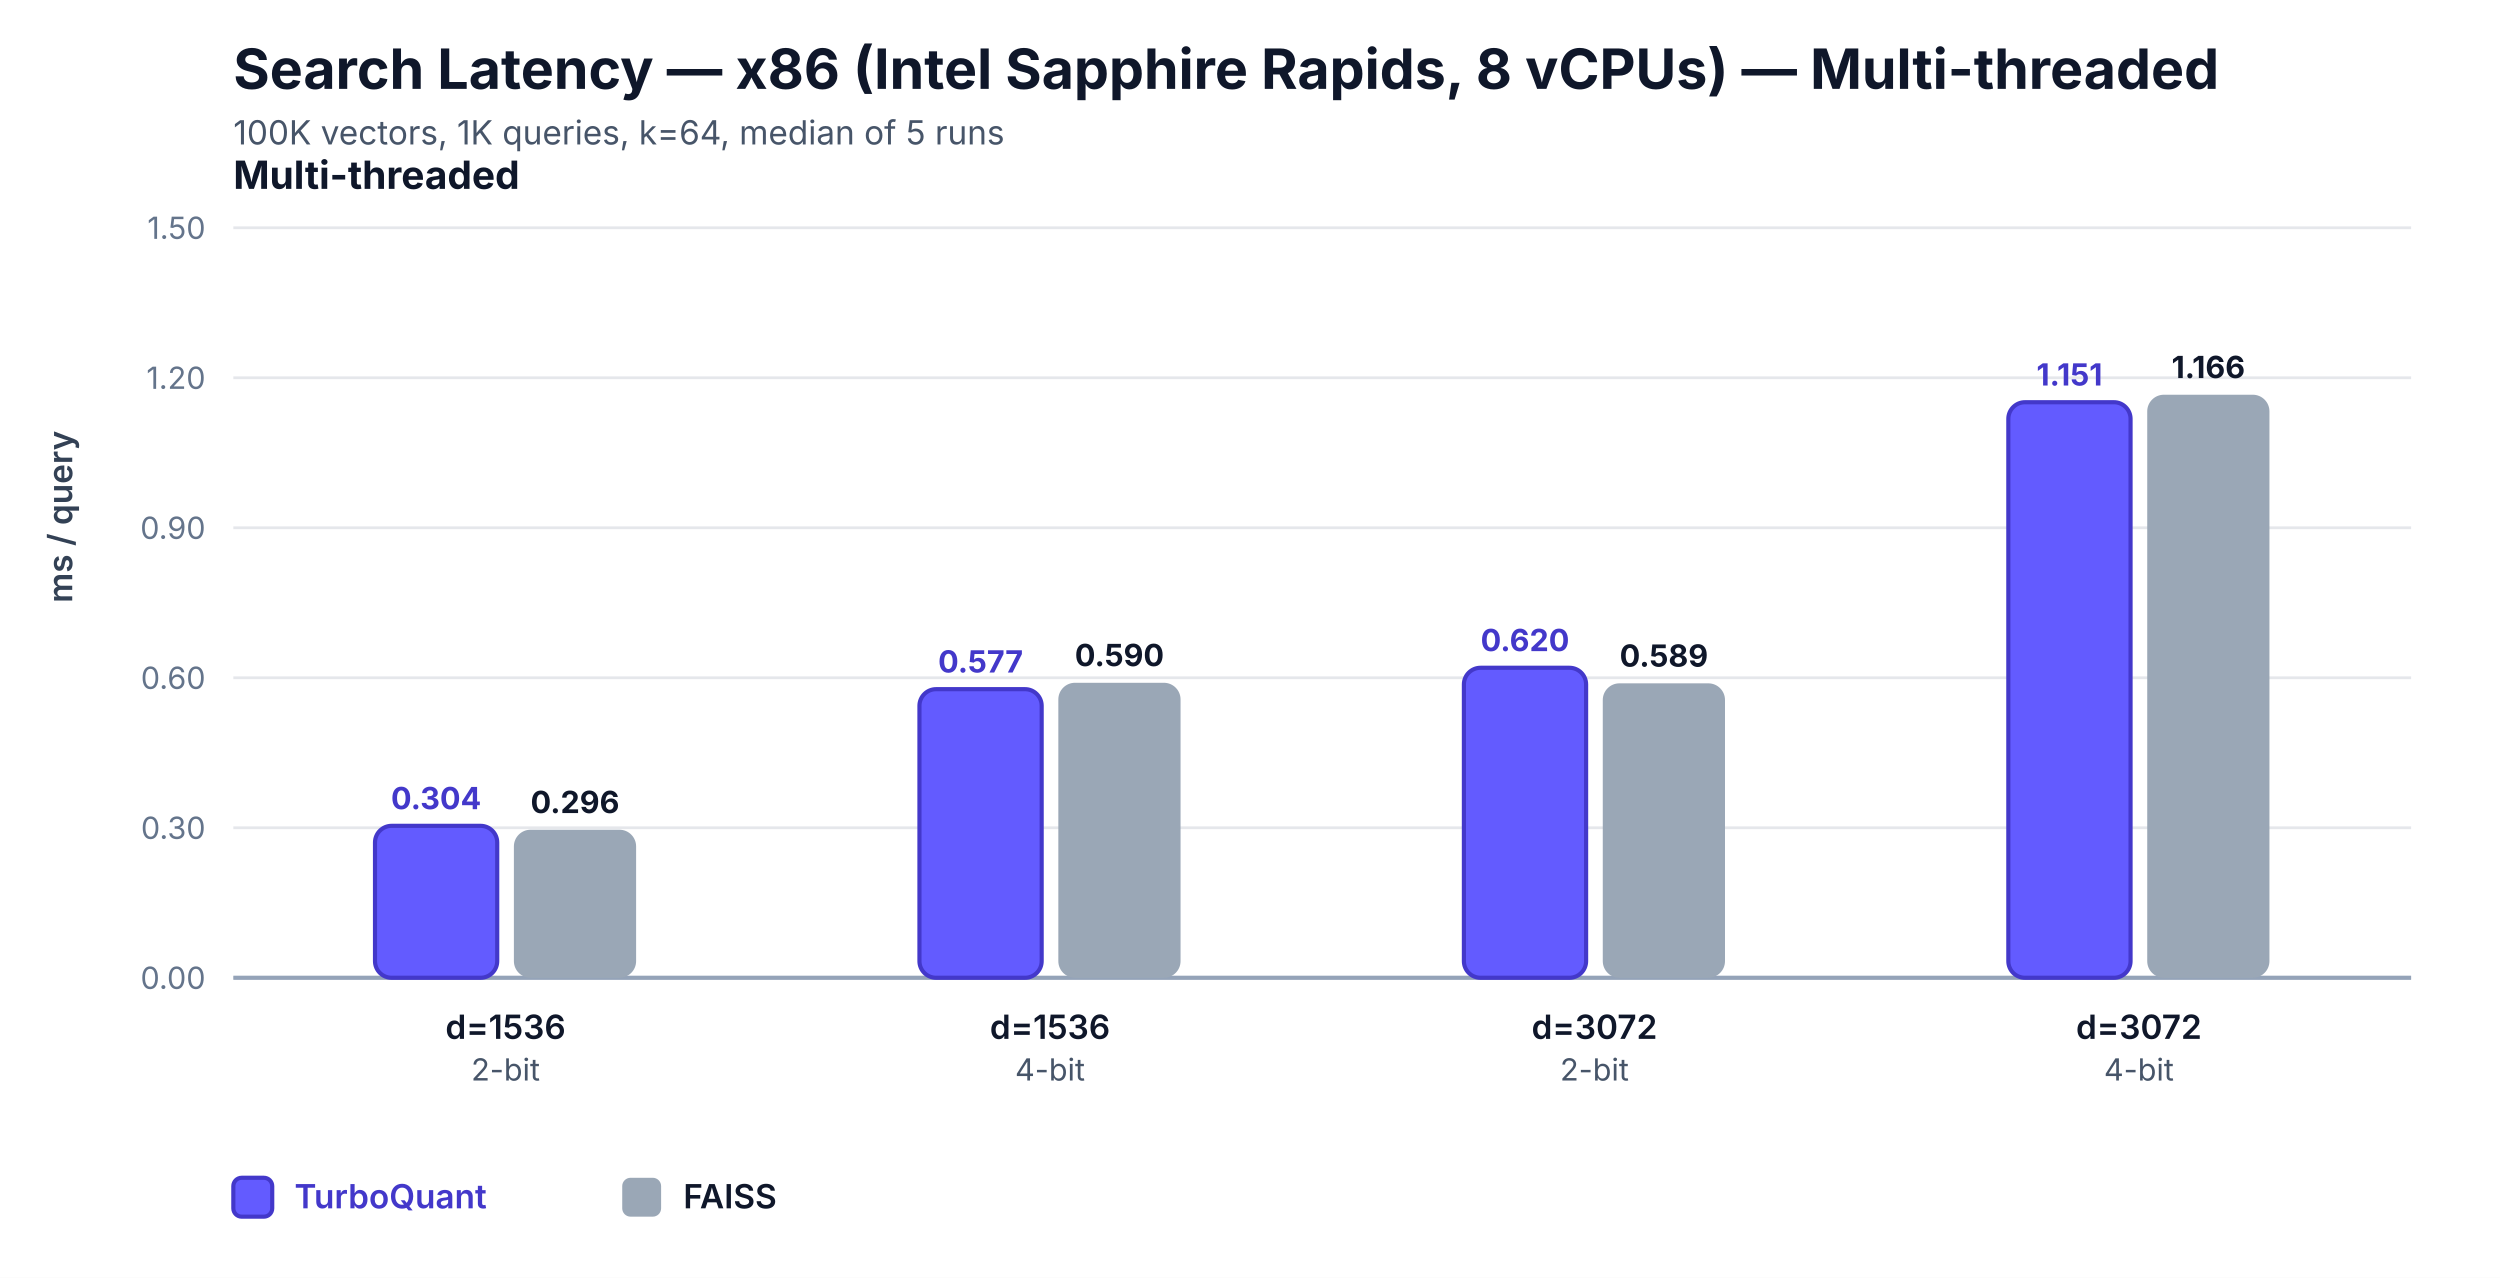
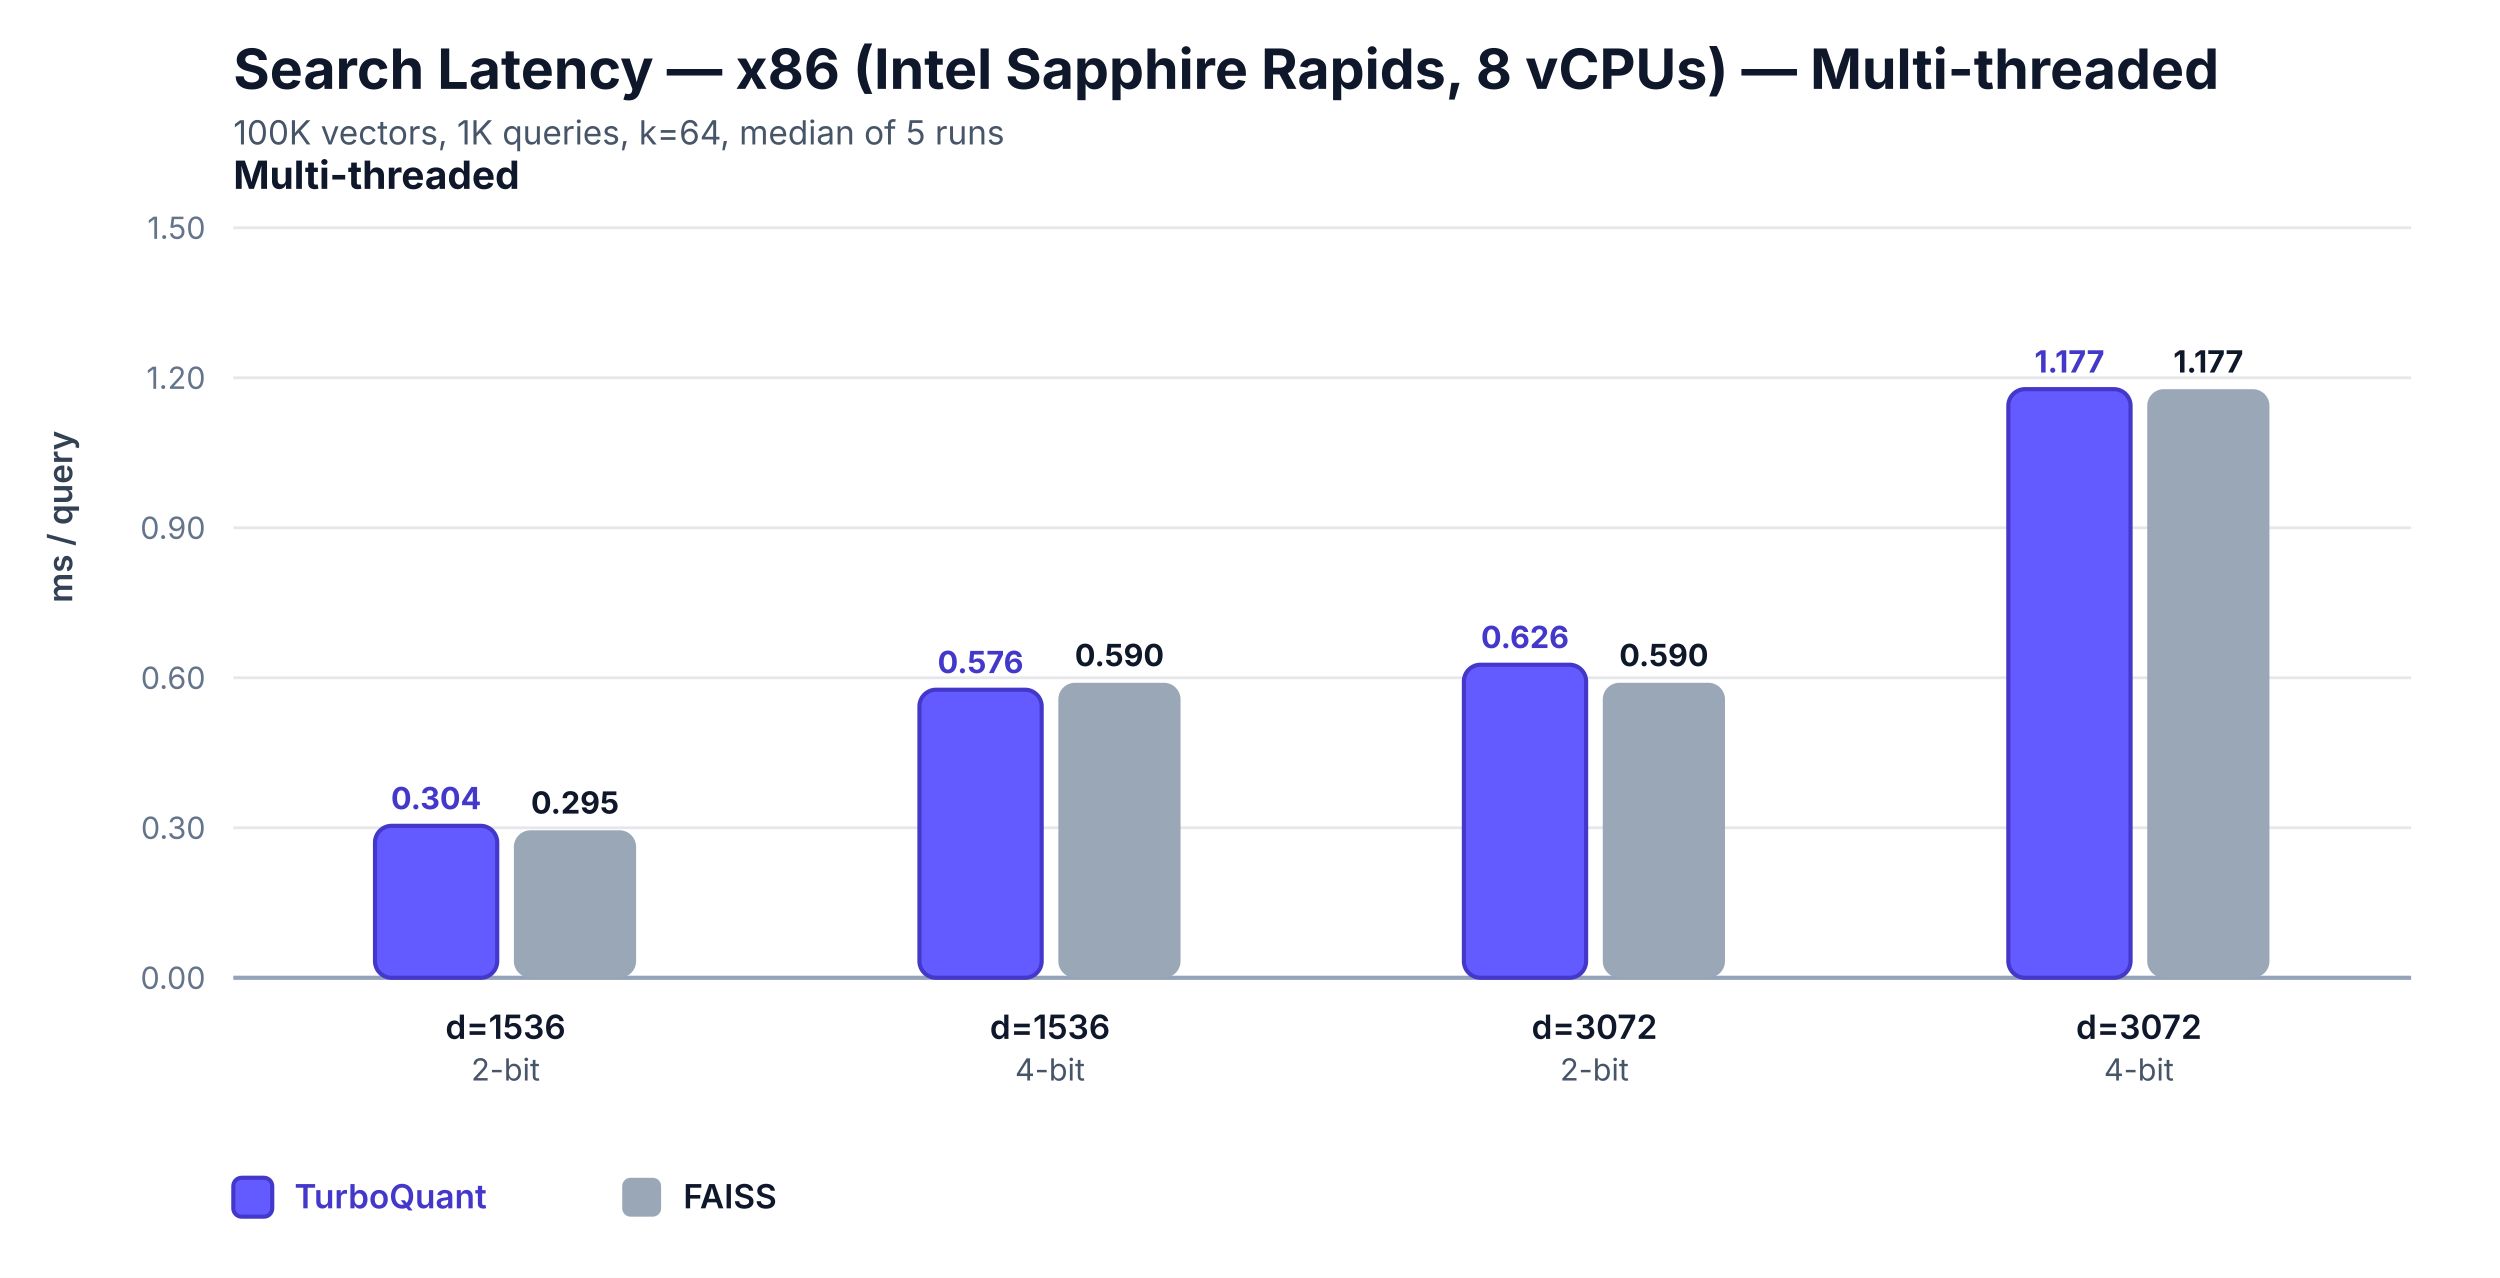
<svg xmlns="http://www.w3.org/2000/svg" width="900" height="460" viewBox="0 0 900 460" role="img" aria-label="Search Latency — x86 (Intel Sapphire Rapids, 8 vCPUs) — Multi-threaded">
  <style>
  .title { font: 700 20px -apple-system, BlinkMacSystemFont, "Segoe UI", sans-serif; fill: #0f172a; }
  .subtitle { font: 400 12px -apple-system, BlinkMacSystemFont, "Segoe UI", sans-serif; fill: #475569; }
  .panel { font: 700 14px -apple-system, BlinkMacSystemFont, "Segoe UI", sans-serif; fill: #0f172a; }
  .label { font: 600 12px -apple-system, BlinkMacSystemFont, "Segoe UI", sans-serif; fill: #0f172a; }
  .secondary { font: 400 11px -apple-system, BlinkMacSystemFont, "Segoe UI", sans-serif; fill: #475569; }
  .tick { font: 400 11px -apple-system, BlinkMacSystemFont, "Segoe UI", sans-serif; fill: #64748b; }
  .value { font: 700 11px -apple-system, BlinkMacSystemFont, "Segoe UI", sans-serif; fill: #0f172a; }
  .value-accent { font: 700 11px -apple-system, BlinkMacSystemFont, "Segoe UI", sans-serif; fill: #4338ca; }
  .axis { font: 600 12px -apple-system, BlinkMacSystemFont, "Segoe UI", sans-serif; fill: #334155; }
  .legend { font: 600 12px -apple-system, BlinkMacSystemFont, "Segoe UI", sans-serif; fill: #0f172a; }
</style>
  <rect width="100%" height="100%" fill="#ffffff" />
  <text x="84" y="32" class="title">Search Latency — x86 (Intel Sapphire Rapids, 8 vCPUs) — Multi-threaded</text>
  <text x="84" y="52" class="subtitle">100K vectors, 1K queries, k=64, median of 5 runs</text>
  <line x1="84" y1="352.0" x2="868" y2="352.0" stroke="#e5e7eb" stroke-width="1" />
  <text x="74" y="356.0" text-anchor="end" class="tick">0.00</text>
  <line x1="84" y1="298.0" x2="868" y2="298.0" stroke="#e5e7eb" stroke-width="1" />
  <text x="74" y="302.0" text-anchor="end" class="tick">0.30</text>
  <line x1="84" y1="244.0" x2="868" y2="244.0" stroke="#e5e7eb" stroke-width="1" />
  <text x="74" y="248.0" text-anchor="end" class="tick">0.60</text>
  <line x1="84" y1="190.0" x2="868" y2="190.0" stroke="#e5e7eb" stroke-width="1" />
  <text x="74" y="194.0" text-anchor="end" class="tick">0.90</text>
  <line x1="84" y1="136.0" x2="868" y2="136.0" stroke="#e5e7eb" stroke-width="1" />
  <text x="74" y="140.0" text-anchor="end" class="tick">1.20</text>
  <line x1="84" y1="82.0" x2="868" y2="82.0" stroke="#e5e7eb" stroke-width="1" />
  <text x="74" y="86.0" text-anchor="end" class="tick">1.50</text>
  <line x1="84" y1="352.0" x2="868" y2="352.0" stroke="#94a3b8" stroke-width="1.5" />
  <text x="84" y="68" class="panel">Multi-threaded</text>
  <rect x="135.0" y="297.3" width="44" height="54.7" rx="6" fill="#635bff" stroke="#4338ca" stroke-width="1.5" />
-   <rect x="185.0" y="298.7" width="44" height="53.3" rx="6" fill="#9aa7b6" />
+   <rect x="185.0" y="298.9" width="44" height="53.1" rx="6" fill="#9aa7b6" />
  <text x="157.0" y="291.3" text-anchor="middle" class="value-accent">0.304</text>
-   <text x="207.0" y="292.7" text-anchor="middle" class="value">0.296</text>
+   <text x="207.0" y="292.9" text-anchor="middle" class="value">0.295</text>
  <text x="182.0" y="374" text-anchor="middle" class="label">d=1536</text>
  <text x="182.0" y="389" text-anchor="middle" class="secondary">2-bit</text>
-   <rect x="331.0" y="248.1" width="44" height="103.9" rx="6" fill="#635bff" stroke="#4338ca" stroke-width="1.5" />
+   <rect x="331.0" y="248.3" width="44" height="103.7" rx="6" fill="#635bff" stroke="#4338ca" stroke-width="1.5" />
  <rect x="381.0" y="245.8" width="44" height="106.2" rx="6" fill="#9aa7b6" />
-   <text x="353.0" y="242.1" text-anchor="middle" class="value-accent">0.577</text>
+   <text x="353.0" y="242.3" text-anchor="middle" class="value-accent">0.576</text>
  <text x="403.0" y="239.8" text-anchor="middle" class="value">0.590</text>
  <text x="378.0" y="374" text-anchor="middle" class="label">d=1536</text>
  <text x="378.0" y="389" text-anchor="middle" class="secondary">4-bit</text>
-   <rect x="527.0" y="240.4" width="44" height="111.6" rx="6" fill="#635bff" stroke="#4338ca" stroke-width="1.5" />
-   <rect x="577.0" y="246.0" width="44" height="106.0" rx="6" fill="#9aa7b6" />
-   <text x="549.0" y="234.4" text-anchor="middle" class="value-accent">0.620</text>
-   <text x="599.0" y="240.0" text-anchor="middle" class="value">0.589</text>
+   <rect x="527.0" y="239.3" width="44" height="112.7" rx="6" fill="#635bff" stroke="#4338ca" stroke-width="1.5" />
+   <rect x="577.0" y="245.8" width="44" height="106.2" rx="6" fill="#9aa7b6" />
+   <text x="549.0" y="233.3" text-anchor="middle" class="value-accent">0.626</text>
+   <text x="599.0" y="239.8" text-anchor="middle" class="value">0.590</text>
  <text x="574.0" y="374" text-anchor="middle" class="label">d=3072</text>
  <text x="574.0" y="389" text-anchor="middle" class="secondary">2-bit</text>
-   <rect x="723.0" y="144.8" width="44" height="207.2" rx="6" fill="#635bff" stroke="#4338ca" stroke-width="1.5" />
-   <rect x="773.0" y="142.1" width="44" height="209.9" rx="6" fill="#9aa7b6" />
-   <text x="745.0" y="138.8" text-anchor="middle" class="value-accent">1.151</text>
-   <text x="795.0" y="136.1" text-anchor="middle" class="value">1.166</text>
+   <rect x="723.0" y="140.1" width="44" height="211.9" rx="6" fill="#635bff" stroke="#4338ca" stroke-width="1.5" />
+   <rect x="773.0" y="140.1" width="44" height="211.9" rx="6" fill="#9aa7b6" />
+   <text x="745.0" y="134.1" text-anchor="middle" class="value-accent">1.177</text>
+   <text x="795.0" y="134.1" text-anchor="middle" class="value">1.177</text>
  <text x="770.0" y="374" text-anchor="middle" class="label">d=3072</text>
  <text x="770.0" y="389" text-anchor="middle" class="secondary">4-bit</text>
  <text x="26" y="217.0" transform="rotate(-90, 26, 217.0)" class="axis">ms / query</text>
  <rect x="84" y="424" width="14" height="14" rx="3" fill="#635bff" stroke="#4338ca" stroke-width="1.5" />
  <text x="106" y="435" class="legend" style="fill: #4338ca;">TurboQuant</text>
  <rect x="224" y="424" width="14" height="14" rx="3" fill="#9aa7b6" />
  <text x="246" y="435" class="legend">FAISS</text>
</svg>
